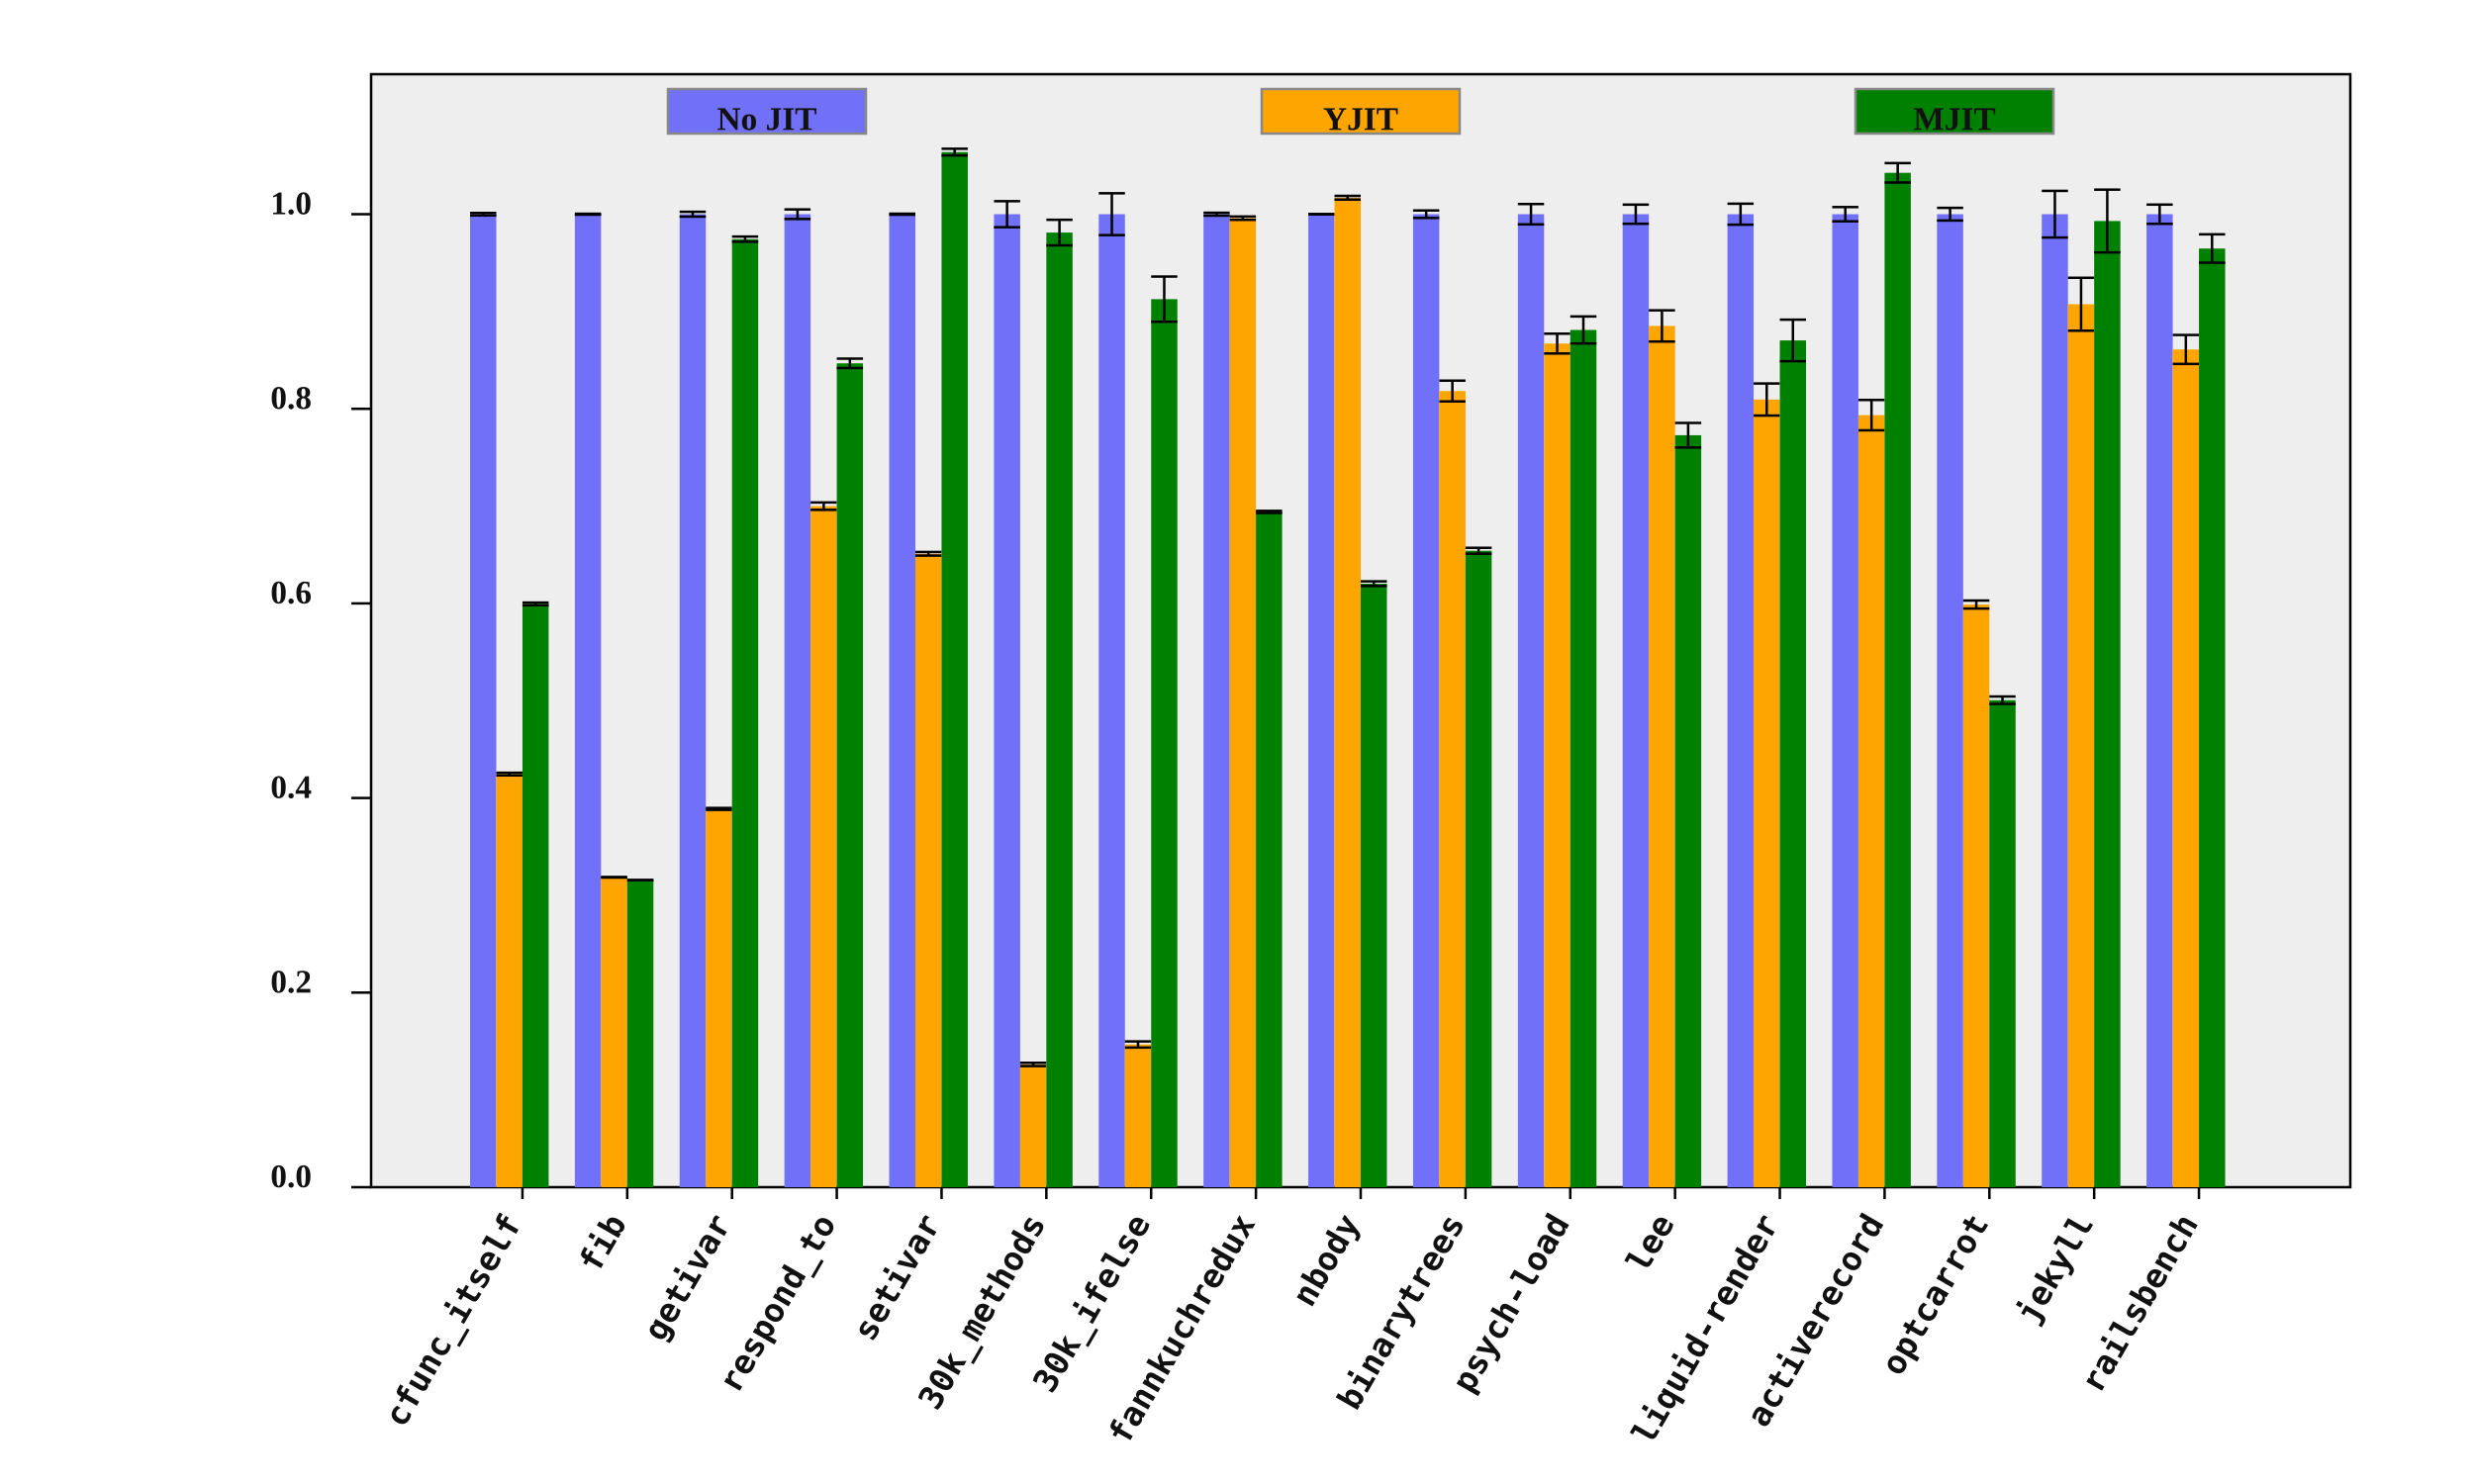
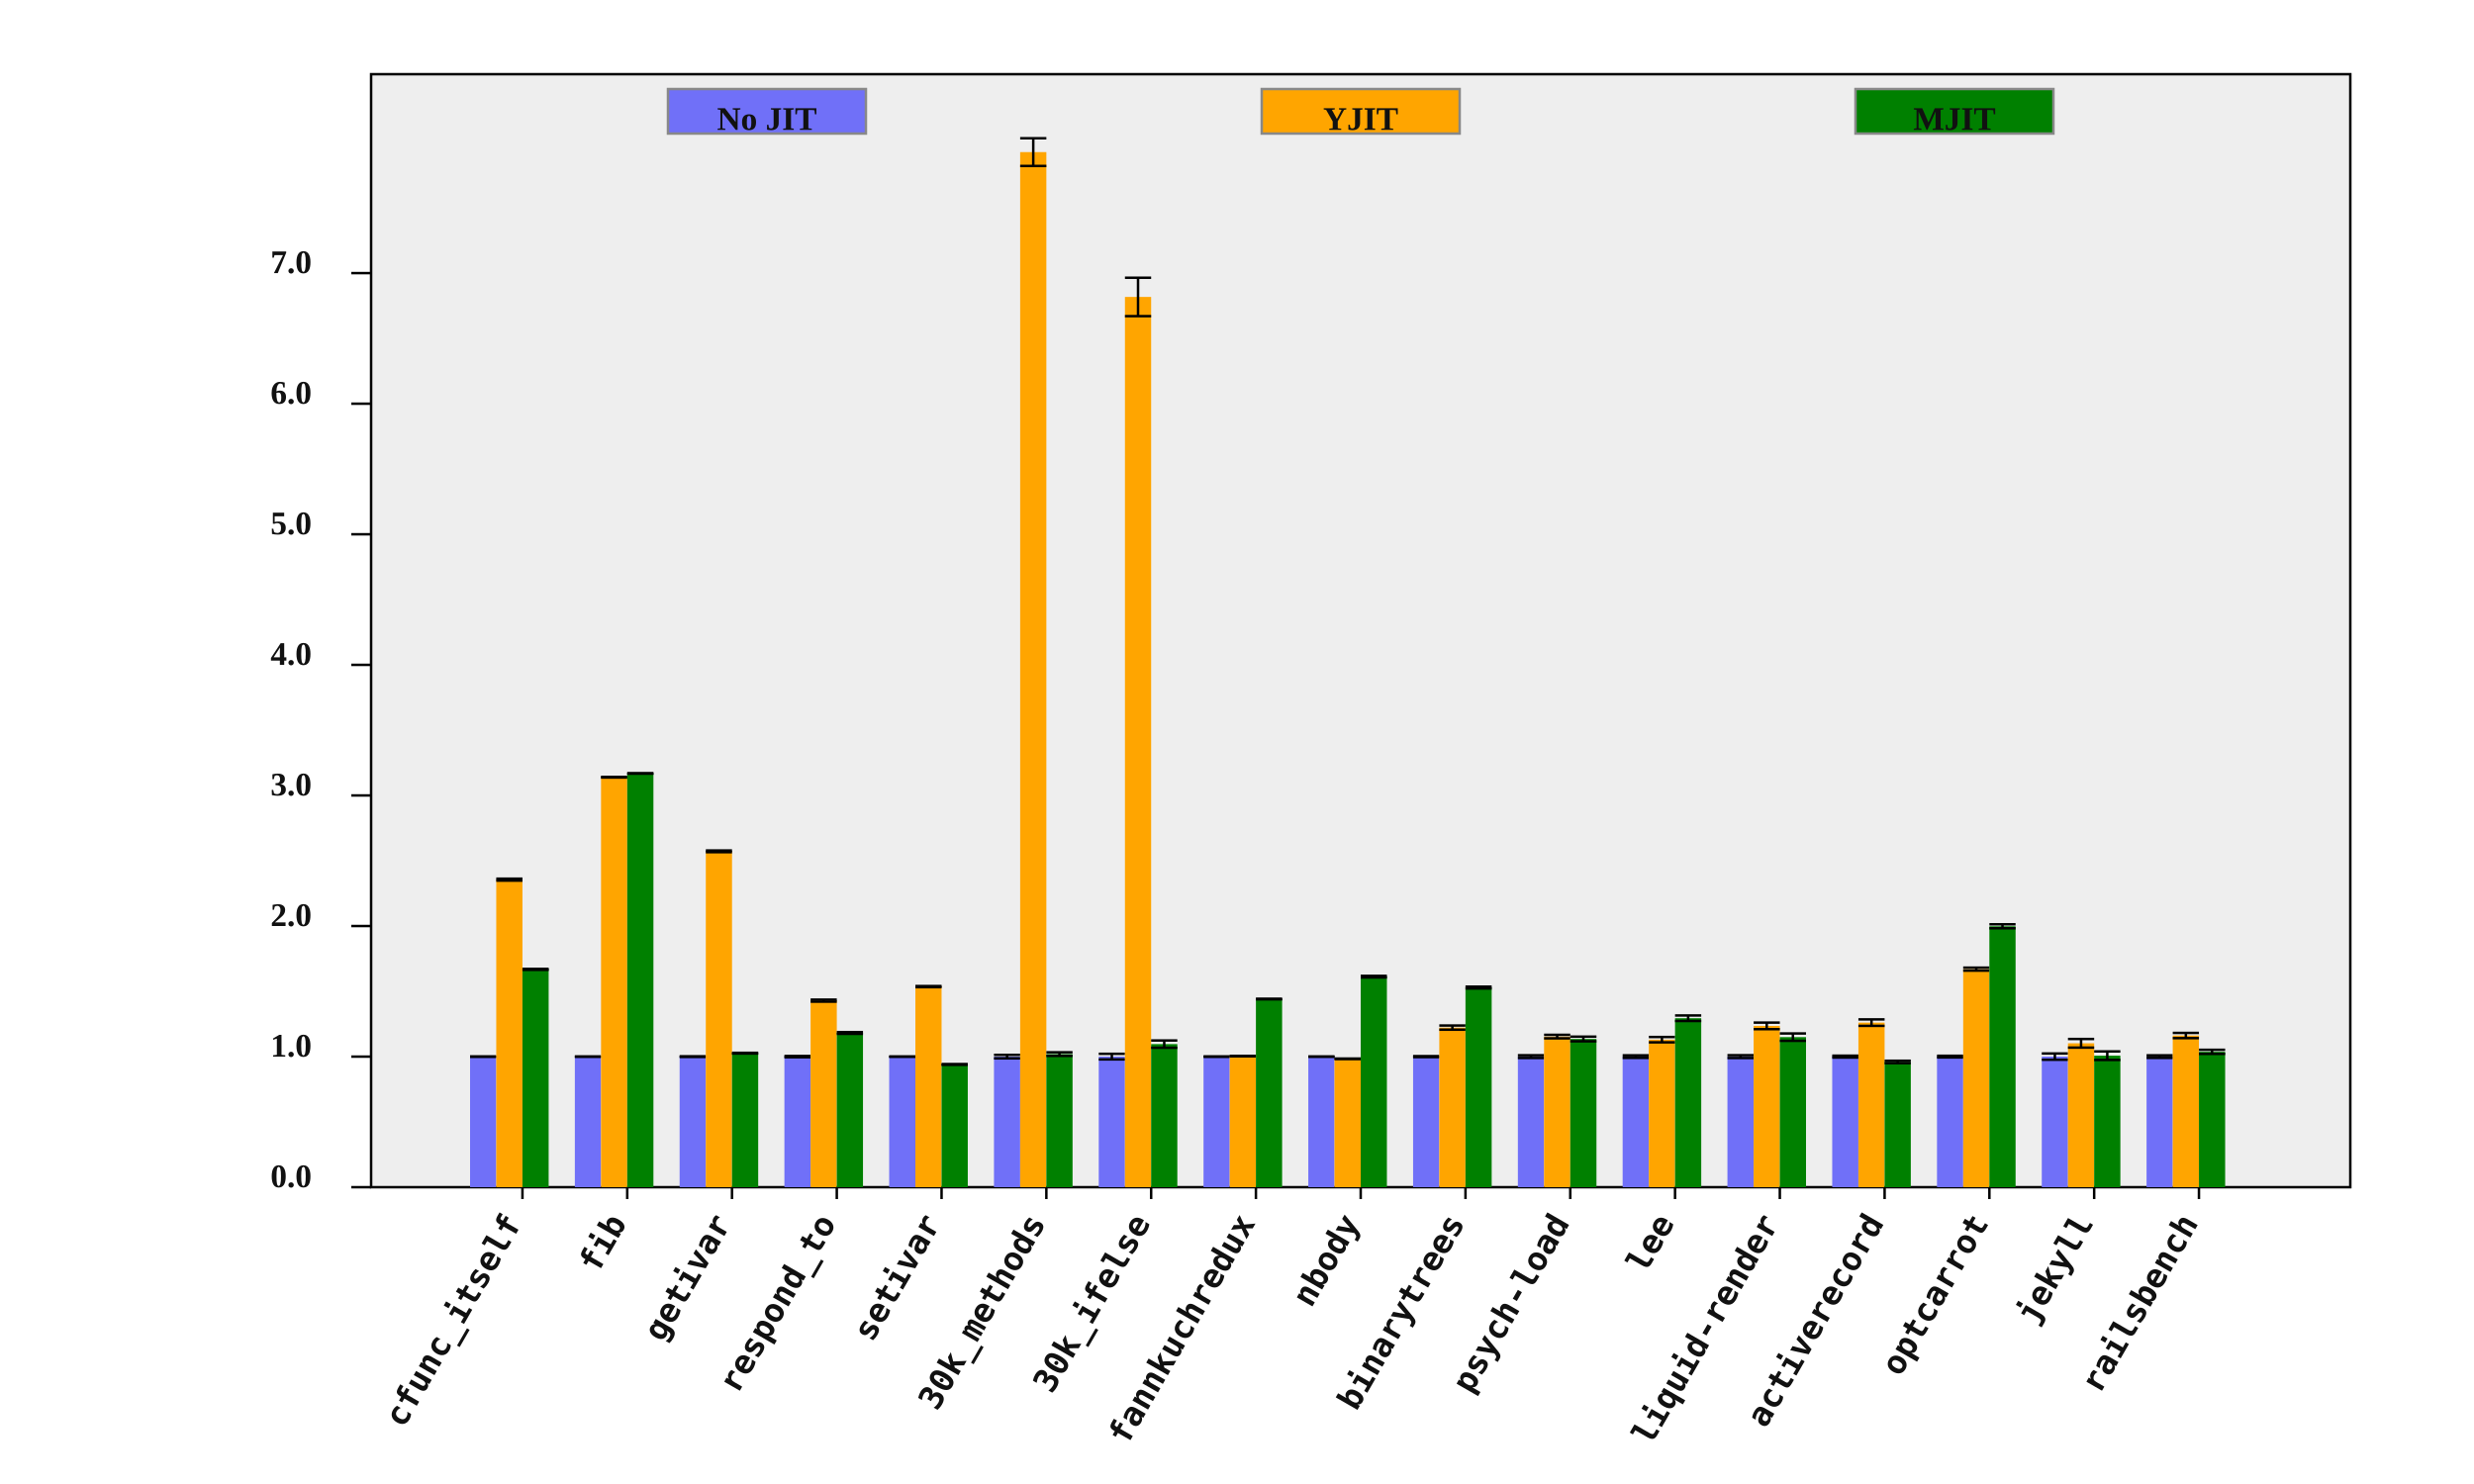
<svg xmlns="http://www.w3.org/2000/svg" viewBox="0 0 1000 600" width="100%" height="100%">
  <rect x="150.0" y="30.0" width="800" height="450.0" stroke="#000" fill="#EEE" />
  <line x1="142.0" y1="480.0" x2="150.0" y2="480.0" stroke="#000" />
  <text x="126.0" y="480.0" text-anchor="end" font-weight="bold" font-size="small" fill="#111">
0.0
</text>
-   <line x1="142.0" y1="401.321" x2="150.0" y2="401.321" stroke="#000" />
-   <text x="126.0" y="401.321" text-anchor="end" font-weight="bold" font-size="small" fill="#111">
- 0.2
- </text>
-   <line x1="142.0" y1="322.642" x2="150.0" y2="322.642" stroke="#000" />
-   <text x="126.0" y="322.642" text-anchor="end" font-weight="bold" font-size="small" fill="#111">
- 0.4
- </text>
-   <line x1="142.0" y1="243.962" x2="150.0" y2="243.962" stroke="#000" />
-   <text x="126.0" y="243.962" text-anchor="end" font-weight="bold" font-size="small" fill="#111">
- 0.6
- </text>
-   <line x1="142.0" y1="165.283" x2="150.0" y2="165.283" stroke="#000" />
-   <text x="126.0" y="165.283" text-anchor="end" font-weight="bold" font-size="small" fill="#111">
- 0.8
- </text>
-   <line x1="142.0" y1="86.604" x2="150.0" y2="86.604" stroke="#000" />
-   <text x="126.0" y="86.604" text-anchor="end" font-weight="bold" font-size="small" fill="#111">
+   <line x1="142.0" y1="427.203" x2="150.0" y2="427.203" stroke="#000" />
+   <text x="126.0" y="427.203" text-anchor="end" font-weight="bold" font-size="small" fill="#111">
1.0
+ </text>
+   <line x1="142.0" y1="374.406" x2="150.0" y2="374.406" stroke="#000" />
+   <text x="126.0" y="374.406" text-anchor="end" font-weight="bold" font-size="small" fill="#111">
+ 2.0
+ </text>
+   <line x1="142.0" y1="321.609" x2="150.0" y2="321.609" stroke="#000" />
+   <text x="126.0" y="321.609" text-anchor="end" font-weight="bold" font-size="small" fill="#111">
+ 3.0
+ </text>
+   <line x1="142.0" y1="268.812" x2="150.0" y2="268.812" stroke="#000" />
+   <text x="126.0" y="268.812" text-anchor="end" font-weight="bold" font-size="small" fill="#111">
+ 4.0
+ </text>
+   <line x1="142.0" y1="216.016" x2="150.0" y2="216.016" stroke="#000" />
+   <text x="126.0" y="216.016" text-anchor="end" font-weight="bold" font-size="small" fill="#111">
+ 5.0
+ </text>
+   <line x1="142.0" y1="163.219" x2="150.0" y2="163.219" stroke="#000" />
+   <text x="126.0" y="163.219" text-anchor="end" font-weight="bold" font-size="small" fill="#111">
+ 6.0
+ </text>
+   <line x1="142.0" y1="110.422" x2="150.0" y2="110.422" stroke="#000" />
+   <text x="126.0" y="110.422" text-anchor="end" font-weight="bold" font-size="small" fill="#111">
+ 7.0
</text>
  <rect x="270.0" y="36" width="80.0" height="18.0" fill="#7070f8" stroke="#888" />
  <text x="310.0" y="52.5" font-size="small" text-anchor="middle" font-weight="bold" fill="#111">
No JIT
</text>
  <rect x="510.0" y="36" width="80.0" height="18.0" fill="orange" stroke="#888" />
  <text x="550.0" y="52.5" font-size="small" text-anchor="middle" font-weight="bold" fill="#111">
YJIT
</text>
  <rect x="750.0" y="36" width="80.0" height="18.0" fill="green" stroke="#888" />
  <text x="790.0" y="52.5" font-size="small" text-anchor="middle" font-weight="bold" fill="#111">
MJIT
</text>
-   <rect x="190.0" y="86.604" width="10.588" height="393.396" fill="#7070f8" />
-   <line x1="190.0" y1="86.103" x2="200.588" y2="86.103" stroke="#000" />
-   <line x1="190.0" y1="87.105" x2="200.588" y2="87.105" stroke="#000" />
-   <line x1="195.294" y1="86.103" x2="195.294" y2="87.105" stroke="#000" />
-   <rect x="200.588" y="312.971" width="10.588" height="167.029" fill="orange" />
-   <line x1="200.588" y1="312.435" x2="211.176" y2="312.435" stroke="#000" />
-   <line x1="200.588" y1="313.507" x2="211.176" y2="313.507" stroke="#000" />
-   <line x1="205.882" y1="312.435" x2="205.882" y2="313.507" stroke="#000" />
-   <rect x="211.176" y="244.175" width="10.588" height="235.825" fill="green" />
-   <line x1="211.176" y1="243.629" x2="221.765" y2="243.629" stroke="#000" />
-   <line x1="211.176" y1="244.72" x2="221.765" y2="244.72" stroke="#000" />
-   <line x1="216.471" y1="243.629" x2="216.471" y2="244.72" stroke="#000" />
+   <rect x="190.0" y="427.203" width="10.588" height="52.797" fill="#7070f8" />
+   <line x1="190.0" y1="427.136" x2="200.588" y2="427.136" stroke="#000" />
+   <line x1="190.0" y1="427.27" x2="200.588" y2="427.27" stroke="#000" />
+   <line x1="195.294" y1="427.136" x2="195.294" y2="427.27" stroke="#000" />
+   <rect x="200.588" y="355.65" width="10.588" height="124.35" fill="orange" />
+   <line x1="200.588" y1="355.251" x2="211.176" y2="355.251" stroke="#000" />
+   <line x1="200.588" y1="356.049" x2="211.176" y2="356.049" stroke="#000" />
+   <line x1="205.882" y1="355.251" x2="205.882" y2="356.049" stroke="#000" />
+   <rect x="211.176" y="391.926" width="10.588" height="88.074" fill="green" />
+   <line x1="211.176" y1="391.722" x2="221.765" y2="391.722" stroke="#000" />
+   <line x1="211.176" y1="392.13" x2="221.765" y2="392.13" stroke="#000" />
+   <line x1="216.471" y1="391.722" x2="216.471" y2="392.13" stroke="#000" />
  <line x1="211.176" y1="480.0" x2="211.176" y2="484.8" stroke="#000" />
  <text x="211.176" y="494.4" fill="#111" font-size="small" font-family="monospace" font-weight="bold" text-anchor="end" transform="rotate(-60, 211.1765, 494.4)">
cfunc_itself
</text>
-   <rect x="232.353" y="86.604" width="10.588" height="393.396" fill="#7070f8" />
-   <line x1="232.353" y1="86.415" x2="242.941" y2="86.415" stroke="#000" />
-   <line x1="232.353" y1="86.792" x2="242.941" y2="86.792" stroke="#000" />
-   <line x1="237.647" y1="86.415" x2="237.647" y2="86.792" stroke="#000" />
-   <rect x="242.941" y="354.698" width="10.588" height="125.302" fill="orange" />
-   <line x1="242.941" y1="354.597" x2="253.529" y2="354.597" stroke="#000" />
-   <line x1="242.941" y1="354.799" x2="253.529" y2="354.799" stroke="#000" />
-   <line x1="248.235" y1="354.597" x2="248.235" y2="354.799" stroke="#000" />
-   <rect x="253.529" y="355.846" width="10.588" height="124.154" fill="green" />
-   <line x1="253.529" y1="355.776" x2="264.118" y2="355.776" stroke="#000" />
-   <line x1="253.529" y1="355.916" x2="264.118" y2="355.916" stroke="#000" />
-   <line x1="258.824" y1="355.776" x2="258.824" y2="355.916" stroke="#000" />
+   <rect x="232.353" y="427.203" width="10.588" height="52.797" fill="#7070f8" />
+   <line x1="232.353" y1="427.178" x2="242.941" y2="427.178" stroke="#000" />
+   <line x1="232.353" y1="427.228" x2="242.941" y2="427.228" stroke="#000" />
+   <line x1="237.647" y1="427.178" x2="237.647" y2="427.228" stroke="#000" />
+   <rect x="242.941" y="314.239" width="10.588" height="165.761" fill="orange" />
+   <line x1="242.941" y1="314.106" x2="253.529" y2="314.106" stroke="#000" />
+   <line x1="242.941" y1="314.373" x2="253.529" y2="314.373" stroke="#000" />
+   <line x1="248.235" y1="314.106" x2="248.235" y2="314.373" stroke="#000" />
+   <rect x="253.529" y="312.707" width="10.588" height="167.293" fill="green" />
+   <line x1="253.529" y1="312.613" x2="264.118" y2="312.613" stroke="#000" />
+   <line x1="253.529" y1="312.801" x2="264.118" y2="312.801" stroke="#000" />
+   <line x1="258.824" y1="312.613" x2="258.824" y2="312.801" stroke="#000" />
  <line x1="253.529" y1="480.0" x2="253.529" y2="484.8" stroke="#000" />
  <text x="253.529" y="494.4" fill="#111" font-size="small" font-family="monospace" font-weight="bold" text-anchor="end" transform="rotate(-60, 253.5294, 494.4)">
fib
</text>
-   <rect x="274.706" y="86.604" width="10.588" height="393.396" fill="#7070f8" />
-   <line x1="274.706" y1="85.626" x2="285.294" y2="85.626" stroke="#000" />
-   <line x1="274.706" y1="87.581" x2="285.294" y2="87.581" stroke="#000" />
-   <line x1="280.0" y1="85.626" x2="280.0" y2="87.581" stroke="#000" />
-   <rect x="285.294" y="327.051" width="10.588" height="152.949" fill="orange" />
-   <line x1="285.294" y1="326.666" x2="295.882" y2="326.666" stroke="#000" />
-   <line x1="285.294" y1="327.437" x2="295.882" y2="327.437" stroke="#000" />
-   <line x1="290.588" y1="326.666" x2="290.588" y2="327.437" stroke="#000" />
-   <rect x="295.882" y="96.696" width="10.588" height="383.304" fill="green" />
-   <line x1="295.882" y1="95.648" x2="306.471" y2="95.648" stroke="#000" />
-   <line x1="295.882" y1="97.745" x2="306.471" y2="97.745" stroke="#000" />
-   <line x1="301.176" y1="95.648" x2="301.176" y2="97.745" stroke="#000" />
+   <rect x="274.706" y="427.203" width="10.588" height="52.797" fill="#7070f8" />
+   <line x1="274.706" y1="427.072" x2="285.294" y2="427.072" stroke="#000" />
+   <line x1="274.706" y1="427.334" x2="285.294" y2="427.334" stroke="#000" />
+   <line x1="280.0" y1="427.072" x2="280.0" y2="427.334" stroke="#000" />
+   <rect x="285.294" y="344.202" width="10.588" height="135.798" fill="orange" />
+   <line x1="285.294" y1="343.86" x2="295.882" y2="343.86" stroke="#000" />
+   <line x1="285.294" y1="344.545" x2="295.882" y2="344.545" stroke="#000" />
+   <line x1="290.588" y1="343.86" x2="290.588" y2="344.545" stroke="#000" />
+   <rect x="295.882" y="425.813" width="10.588" height="54.187" fill="green" />
+   <line x1="295.882" y1="425.665" x2="306.471" y2="425.665" stroke="#000" />
+   <line x1="295.882" y1="425.961" x2="306.471" y2="425.961" stroke="#000" />
+   <line x1="301.176" y1="425.665" x2="301.176" y2="425.961" stroke="#000" />
  <line x1="295.882" y1="480.0" x2="295.882" y2="484.8" stroke="#000" />
  <text x="295.882" y="494.4" fill="#111" font-size="small" font-family="monospace" font-weight="bold" text-anchor="end" transform="rotate(-60, 295.8824, 494.4)">
getivar
</text>
-   <rect x="317.059" y="86.604" width="10.588" height="393.396" fill="#7070f8" />
-   <line x1="317.059" y1="84.668" x2="327.647" y2="84.668" stroke="#000" />
-   <line x1="317.059" y1="88.54" x2="327.647" y2="88.54" stroke="#000" />
-   <line x1="322.353" y1="84.668" x2="322.353" y2="88.54" stroke="#000" />
-   <rect x="327.647" y="204.644" width="10.588" height="275.356" fill="orange" />
-   <line x1="327.647" y1="203.151" x2="338.235" y2="203.151" stroke="#000" />
-   <line x1="327.647" y1="206.136" x2="338.235" y2="206.136" stroke="#000" />
-   <line x1="332.941" y1="203.151" x2="332.941" y2="206.136" stroke="#000" />
-   <rect x="338.235" y="146.901" width="10.588" height="333.099" fill="green" />
-   <line x1="338.235" y1="145.001" x2="348.824" y2="145.001" stroke="#000" />
-   <line x1="338.235" y1="148.8" x2="348.824" y2="148.8" stroke="#000" />
-   <line x1="343.529" y1="145.001" x2="343.529" y2="148.8" stroke="#000" />
+   <rect x="317.059" y="427.203" width="10.588" height="52.797" fill="#7070f8" />
+   <line x1="317.059" y1="426.943" x2="327.647" y2="426.943" stroke="#000" />
+   <line x1="317.059" y1="427.463" x2="327.647" y2="427.463" stroke="#000" />
+   <line x1="322.353" y1="426.943" x2="322.353" y2="427.463" stroke="#000" />
+   <rect x="327.647" y="404.57" width="10.588" height="75.43" fill="orange" />
+   <line x1="327.647" y1="404.161" x2="338.235" y2="404.161" stroke="#000" />
+   <line x1="327.647" y1="404.979" x2="338.235" y2="404.979" stroke="#000" />
+   <line x1="332.941" y1="404.161" x2="332.941" y2="404.979" stroke="#000" />
+   <rect x="338.235" y="417.646" width="10.588" height="62.354" fill="green" />
+   <line x1="338.235" y1="417.29" x2="348.824" y2="417.29" stroke="#000" />
+   <line x1="338.235" y1="418.002" x2="348.824" y2="418.002" stroke="#000" />
+   <line x1="343.529" y1="417.29" x2="343.529" y2="418.002" stroke="#000" />
  <line x1="338.235" y1="480.0" x2="338.235" y2="484.8" stroke="#000" />
  <text x="338.235" y="494.4" fill="#111" font-size="small" font-family="monospace" font-weight="bold" text-anchor="end" transform="rotate(-60, 338.2353, 494.4)">
respond_to
</text>
-   <rect x="359.412" y="86.604" width="10.588" height="393.396" fill="#7070f8" />
-   <line x1="359.412" y1="86.394" x2="370" y2="86.394" stroke="#000" />
-   <line x1="359.412" y1="86.814" x2="370" y2="86.814" stroke="#000" />
-   <line x1="364.706" y1="86.394" x2="364.706" y2="86.814" stroke="#000" />
-   <rect x="370" y="223.903" width="10.588" height="256.097" fill="orange" />
-   <line x1="370" y1="223.177" x2="380.588" y2="223.177" stroke="#000" />
-   <line x1="370" y1="224.63" x2="380.588" y2="224.63" stroke="#000" />
-   <line x1="375.294" y1="223.177" x2="375.294" y2="224.63" stroke="#000" />
-   <rect x="380.588" y="61.5" width="10.588" height="418.5" fill="green" />
-   <line x1="380.588" y1="60.14" x2="391.176" y2="60.14" stroke="#000" />
-   <line x1="380.588" y1="62.86" x2="391.176" y2="62.86" stroke="#000" />
-   <line x1="385.882" y1="60.14" x2="385.882" y2="62.86" stroke="#000" />
+   <rect x="359.412" y="427.203" width="10.588" height="52.797" fill="#7070f8" />
+   <line x1="359.412" y1="427.175" x2="370" y2="427.175" stroke="#000" />
+   <line x1="359.412" y1="427.231" x2="370" y2="427.231" stroke="#000" />
+   <line x1="364.706" y1="427.175" x2="364.706" y2="427.231" stroke="#000" />
+   <rect x="370" y="398.897" width="10.588" height="81.103" fill="orange" />
+   <line x1="370" y1="398.667" x2="380.588" y2="398.667" stroke="#000" />
+   <line x1="370" y1="399.128" x2="380.588" y2="399.128" stroke="#000" />
+   <line x1="375.294" y1="398.667" x2="375.294" y2="399.128" stroke="#000" />
+   <rect x="380.588" y="430.37" width="10.588" height="49.63" fill="green" />
+   <line x1="380.588" y1="430.209" x2="391.176" y2="430.209" stroke="#000" />
+   <line x1="380.588" y1="430.531" x2="391.176" y2="430.531" stroke="#000" />
+   <line x1="385.882" y1="430.209" x2="385.882" y2="430.531" stroke="#000" />
  <line x1="380.588" y1="480.0" x2="380.588" y2="484.8" stroke="#000" />
  <text x="380.588" y="494.4" fill="#111" font-size="small" font-family="monospace" font-weight="bold" text-anchor="end" transform="rotate(-60, 380.5882, 494.4)">
setivar
</text>
-   <rect x="401.765" y="86.604" width="10.588" height="393.396" fill="#7070f8" />
-   <line x1="401.765" y1="81.341" x2="412.353" y2="81.341" stroke="#000" />
-   <line x1="401.765" y1="91.867" x2="412.353" y2="91.867" stroke="#000" />
-   <line x1="407.059" y1="81.341" x2="407.059" y2="91.867" stroke="#000" />
-   <rect x="412.353" y="430.37" width="10.588" height="49.63" fill="orange" />
-   <line x1="412.353" y1="429.706" x2="422.941" y2="429.706" stroke="#000" />
-   <line x1="412.353" y1="431.034" x2="422.941" y2="431.034" stroke="#000" />
-   <line x1="417.647" y1="429.706" x2="417.647" y2="431.034" stroke="#000" />
-   <rect x="422.941" y="94.039" width="10.588" height="385.961" fill="green" />
-   <line x1="422.941" y1="88.861" x2="433.529" y2="88.861" stroke="#000" />
-   <line x1="422.941" y1="99.216" x2="433.529" y2="99.216" stroke="#000" />
-   <line x1="428.235" y1="88.861" x2="428.235" y2="99.216" stroke="#000" />
+   <rect x="401.765" y="427.203" width="10.588" height="52.797" fill="#7070f8" />
+   <line x1="401.765" y1="426.497" x2="412.353" y2="426.497" stroke="#000" />
+   <line x1="401.765" y1="427.909" x2="412.353" y2="427.909" stroke="#000" />
+   <line x1="407.059" y1="426.497" x2="407.059" y2="427.909" stroke="#000" />
+   <rect x="412.353" y="61.5" width="10.588" height="418.5" fill="orange" />
+   <line x1="412.353" y1="55.899" x2="422.941" y2="55.899" stroke="#000" />
+   <line x1="412.353" y1="67.101" x2="422.941" y2="67.101" stroke="#000" />
+   <line x1="417.647" y1="55.899" x2="417.647" y2="67.101" stroke="#000" />
+   <rect x="422.941" y="426.186" width="10.588" height="53.814" fill="green" />
+   <line x1="422.941" y1="425.464" x2="433.529" y2="425.464" stroke="#000" />
+   <line x1="422.941" y1="426.908" x2="433.529" y2="426.908" stroke="#000" />
+   <line x1="428.235" y1="425.464" x2="428.235" y2="426.908" stroke="#000" />
  <line x1="422.941" y1="480.0" x2="422.941" y2="484.8" stroke="#000" />
  <text x="422.941" y="494.4" fill="#111" font-size="small" font-family="monospace" font-weight="bold" text-anchor="end" transform="rotate(-60, 422.9412, 494.4)">
30k_methods
</text>
-   <rect x="444.118" y="86.604" width="10.588" height="393.396" fill="#7070f8" />
-   <line x1="444.118" y1="78.141" x2="454.706" y2="78.141" stroke="#000" />
-   <line x1="444.118" y1="95.067" x2="454.706" y2="95.067" stroke="#000" />
-   <line x1="449.412" y1="78.141" x2="449.412" y2="95.067" stroke="#000" />
-   <rect x="454.706" y="422.296" width="10.588" height="57.704" fill="orange" />
-   <line x1="454.706" y1="421.051" x2="465.294" y2="421.051" stroke="#000" />
-   <line x1="454.706" y1="423.541" x2="465.294" y2="423.541" stroke="#000" />
-   <line x1="460" y1="421.051" x2="460" y2="423.541" stroke="#000" />
-   <rect x="465.294" y="120.952" width="10.588" height="359.048" fill="green" />
-   <line x1="465.294" y1="111.817" x2="475.882" y2="111.817" stroke="#000" />
-   <line x1="465.294" y1="130.087" x2="475.882" y2="130.087" stroke="#000" />
-   <line x1="470.588" y1="111.817" x2="470.588" y2="130.087" stroke="#000" />
+   <rect x="444.118" y="427.203" width="10.588" height="52.797" fill="#7070f8" />
+   <line x1="444.118" y1="426.067" x2="454.706" y2="426.067" stroke="#000" />
+   <line x1="444.118" y1="428.339" x2="454.706" y2="428.339" stroke="#000" />
+   <line x1="449.412" y1="426.067" x2="449.412" y2="428.339" stroke="#000" />
+   <rect x="454.706" y="120.057" width="10.588" height="359.943" fill="orange" />
+   <line x1="454.706" y1="112.292" x2="465.294" y2="112.292" stroke="#000" />
+   <line x1="454.706" y1="127.822" x2="465.294" y2="127.822" stroke="#000" />
+   <line x1="460" y1="112.292" x2="460" y2="127.822" stroke="#000" />
+   <rect x="465.294" y="422.152" width="10.588" height="57.848" fill="green" />
+   <line x1="465.294" y1="420.68" x2="475.882" y2="420.68" stroke="#000" />
+   <line x1="465.294" y1="423.624" x2="475.882" y2="423.624" stroke="#000" />
+   <line x1="470.588" y1="420.68" x2="470.588" y2="423.624" stroke="#000" />
  <line x1="465.294" y1="480.0" x2="465.294" y2="484.8" stroke="#000" />
  <text x="465.294" y="494.4" fill="#111" font-size="small" font-family="monospace" font-weight="bold" text-anchor="end" transform="rotate(-60, 465.2941, 494.4)">
30k_ifelse
</text>
-   <rect x="486.471" y="86.604" width="10.588" height="393.396" fill="#7070f8" />
-   <line x1="486.471" y1="86.018" x2="497.059" y2="86.018" stroke="#000" />
-   <line x1="486.471" y1="87.19" x2="497.059" y2="87.19" stroke="#000" />
-   <line x1="491.765" y1="86.018" x2="491.765" y2="87.19" stroke="#000" />
-   <rect x="497.059" y="88.206" width="10.588" height="391.794" fill="orange" />
-   <line x1="497.059" y1="87.533" x2="507.647" y2="87.533" stroke="#000" />
-   <line x1="497.059" y1="88.879" x2="507.647" y2="88.879" stroke="#000" />
-   <line x1="502.353" y1="87.533" x2="502.353" y2="88.879" stroke="#000" />
-   <rect x="507.647" y="206.974" width="10.588" height="273.026" fill="green" />
-   <line x1="507.647" y1="206.551" x2="518.235" y2="206.551" stroke="#000" />
-   <line x1="507.647" y1="207.397" x2="518.235" y2="207.397" stroke="#000" />
-   <line x1="512.941" y1="206.551" x2="512.941" y2="207.397" stroke="#000" />
+   <rect x="486.471" y="427.203" width="10.588" height="52.797" fill="#7070f8" />
+   <line x1="486.471" y1="427.124" x2="497.059" y2="427.124" stroke="#000" />
+   <line x1="486.471" y1="427.282" x2="497.059" y2="427.282" stroke="#000" />
+   <line x1="491.765" y1="427.124" x2="491.765" y2="427.282" stroke="#000" />
+   <rect x="497.059" y="426.987" width="10.588" height="53.013" fill="orange" />
+   <line x1="497.059" y1="426.896" x2="507.647" y2="426.896" stroke="#000" />
+   <line x1="497.059" y1="427.078" x2="507.647" y2="427.078" stroke="#000" />
+   <line x1="502.353" y1="426.896" x2="502.353" y2="427.078" stroke="#000" />
+   <rect x="507.647" y="403.926" width="10.588" height="76.074" fill="green" />
+   <line x1="507.647" y1="403.808" x2="518.235" y2="403.808" stroke="#000" />
+   <line x1="507.647" y1="404.044" x2="518.235" y2="404.044" stroke="#000" />
+   <line x1="512.941" y1="403.808" x2="512.941" y2="404.044" stroke="#000" />
  <line x1="507.647" y1="480.0" x2="507.647" y2="484.8" stroke="#000" />
  <text x="507.647" y="494.4" fill="#111" font-size="small" font-family="monospace" font-weight="bold" text-anchor="end" transform="rotate(-60, 507.6471, 494.4)">
fannkuchredux
</text>
-   <rect x="528.824" y="86.604" width="10.588" height="393.396" fill="#7070f8" />
-   <line x1="528.824" y1="86.529" x2="539.412" y2="86.529" stroke="#000" />
-   <line x1="528.824" y1="86.679" x2="539.412" y2="86.679" stroke="#000" />
-   <line x1="534.118" y1="86.529" x2="534.118" y2="86.679" stroke="#000" />
-   <rect x="539.412" y="79.952" width="10.588" height="400.048" fill="orange" />
-   <line x1="539.412" y1="79.197" x2="550.0" y2="79.197" stroke="#000" />
-   <line x1="539.412" y1="80.706" x2="550.0" y2="80.706" stroke="#000" />
-   <line x1="544.706" y1="79.197" x2="544.706" y2="80.706" stroke="#000" />
-   <rect x="550" y="235.993" width="10.588" height="244.007" fill="green" />
-   <line x1="550" y1="235.046" x2="560.588" y2="235.046" stroke="#000" />
-   <line x1="550" y1="236.94" x2="560.588" y2="236.94" stroke="#000" />
-   <line x1="555.294" y1="235.046" x2="555.294" y2="236.94" stroke="#000" />
+   <rect x="528.824" y="427.203" width="10.588" height="52.797" fill="#7070f8" />
+   <line x1="528.824" y1="427.193" x2="539.412" y2="427.193" stroke="#000" />
+   <line x1="528.824" y1="427.213" x2="539.412" y2="427.213" stroke="#000" />
+   <line x1="534.118" y1="427.193" x2="534.118" y2="427.213" stroke="#000" />
+   <rect x="539.412" y="428.081" width="10.588" height="51.919" fill="orange" />
+   <line x1="539.412" y1="427.983" x2="550.0" y2="427.983" stroke="#000" />
+   <line x1="539.412" y1="428.179" x2="550.0" y2="428.179" stroke="#000" />
+   <line x1="544.706" y1="427.983" x2="544.706" y2="428.179" stroke="#000" />
+   <rect x="550" y="394.879" width="10.588" height="85.121" fill="green" />
+   <line x1="550" y1="394.549" x2="560.588" y2="394.549" stroke="#000" />
+   <line x1="550" y1="395.21" x2="560.588" y2="395.21" stroke="#000" />
+   <line x1="555.294" y1="394.549" x2="555.294" y2="395.21" stroke="#000" />
  <line x1="550" y1="480.0" x2="550" y2="484.8" stroke="#000" />
  <text x="550" y="494.4" fill="#111" font-size="small" font-family="monospace" font-weight="bold" text-anchor="end" transform="rotate(-60, 550, 494.4)">
nbody
</text>
-   <rect x="571.176" y="86.604" width="10.588" height="393.396" fill="#7070f8" />
-   <line x1="571.176" y1="85.092" x2="581.765" y2="85.092" stroke="#000" />
-   <line x1="571.176" y1="88.115" x2="581.765" y2="88.115" stroke="#000" />
-   <line x1="576.471" y1="85.092" x2="576.471" y2="88.115" stroke="#000" />
-   <rect x="581.765" y="158.102" width="10.588" height="321.898" fill="orange" />
-   <line x1="581.765" y1="153.9" x2="592.353" y2="153.9" stroke="#000" />
-   <line x1="581.765" y1="162.305" x2="592.353" y2="162.305" stroke="#000" />
-   <line x1="587.059" y1="153.9" x2="587.059" y2="162.305" stroke="#000" />
-   <rect x="592.353" y="222.684" width="10.588" height="257.316" fill="green" />
-   <line x1="592.353" y1="221.491" x2="602.941" y2="221.491" stroke="#000" />
-   <line x1="592.353" y1="223.878" x2="602.941" y2="223.878" stroke="#000" />
-   <line x1="597.647" y1="221.491" x2="597.647" y2="223.878" stroke="#000" />
+   <rect x="571.176" y="427.203" width="10.588" height="52.797" fill="#7070f8" />
+   <line x1="571.176" y1="427" x2="581.765" y2="427" stroke="#000" />
+   <line x1="571.176" y1="427.406" x2="581.765" y2="427.406" stroke="#000" />
+   <line x1="576.471" y1="427" x2="576.471" y2="427.406" stroke="#000" />
+   <rect x="581.765" y="415.476" width="10.588" height="64.524" fill="orange" />
+   <line x1="581.765" y1="414.634" x2="592.353" y2="414.634" stroke="#000" />
+   <line x1="581.765" y1="416.318" x2="592.353" y2="416.318" stroke="#000" />
+   <line x1="587.059" y1="414.634" x2="587.059" y2="416.318" stroke="#000" />
+   <rect x="592.353" y="399.282" width="10.588" height="80.718" fill="green" />
+   <line x1="592.353" y1="398.907" x2="602.941" y2="398.907" stroke="#000" />
+   <line x1="592.353" y1="399.656" x2="602.941" y2="399.656" stroke="#000" />
+   <line x1="597.647" y1="398.907" x2="597.647" y2="399.656" stroke="#000" />
  <line x1="592.353" y1="480.0" x2="592.353" y2="484.8" stroke="#000" />
  <text x="592.353" y="494.4" fill="#111" font-size="small" font-family="monospace" font-weight="bold" text-anchor="end" transform="rotate(-60, 592.3529, 494.4)">
binarytrees
</text>
-   <rect x="613.529" y="86.604" width="10.588" height="393.396" fill="#7070f8" />
-   <line x1="613.529" y1="82.49" x2="624.118" y2="82.49" stroke="#000" />
-   <line x1="613.529" y1="90.718" x2="624.118" y2="90.718" stroke="#000" />
-   <line x1="618.824" y1="82.49" x2="618.824" y2="90.718" stroke="#000" />
-   <rect x="624.118" y="138.913" width="10.588" height="341.087" fill="orange" />
-   <line x1="624.118" y1="134.906" x2="634.706" y2="134.906" stroke="#000" />
-   <line x1="624.118" y1="142.92" x2="634.706" y2="142.92" stroke="#000" />
-   <line x1="629.412" y1="134.906" x2="629.412" y2="142.92" stroke="#000" />
-   <rect x="634.706" y="133.408" width="10.588" height="346.592" fill="green" />
-   <line x1="634.706" y1="127.948" x2="645.294" y2="127.948" stroke="#000" />
-   <line x1="634.706" y1="138.867" x2="645.294" y2="138.867" stroke="#000" />
-   <line x1="640" y1="127.948" x2="640" y2="138.867" stroke="#000" />
+   <rect x="613.529" y="427.203" width="10.588" height="52.797" fill="#7070f8" />
+   <line x1="613.529" y1="426.651" x2="624.118" y2="426.651" stroke="#000" />
+   <line x1="613.529" y1="427.755" x2="624.118" y2="427.755" stroke="#000" />
+   <line x1="618.824" y1="426.651" x2="618.824" y2="427.755" stroke="#000" />
+   <rect x="624.118" y="419.106" width="10.588" height="60.894" fill="orange" />
+   <line x1="624.118" y1="418.391" x2="634.706" y2="418.391" stroke="#000" />
+   <line x1="624.118" y1="419.821" x2="634.706" y2="419.821" stroke="#000" />
+   <line x1="629.412" y1="418.391" x2="629.412" y2="419.821" stroke="#000" />
+   <rect x="634.706" y="420.073" width="10.588" height="59.927" fill="green" />
+   <line x1="634.706" y1="419.13" x2="645.294" y2="419.13" stroke="#000" />
+   <line x1="634.706" y1="421.017" x2="645.294" y2="421.017" stroke="#000" />
+   <line x1="640" y1="419.13" x2="640" y2="421.017" stroke="#000" />
  <line x1="634.706" y1="480.0" x2="634.706" y2="484.8" stroke="#000" />
  <text x="634.706" y="494.4" fill="#111" font-size="small" font-family="monospace" font-weight="bold" text-anchor="end" transform="rotate(-60, 634.7059, 494.4)">
psych-load
</text>
-   <rect x="655.882" y="86.604" width="10.588" height="393.396" fill="#7070f8" />
-   <line x1="655.882" y1="82.736" x2="666.471" y2="82.736" stroke="#000" />
-   <line x1="655.882" y1="90.471" x2="666.471" y2="90.471" stroke="#000" />
-   <line x1="661.176" y1="82.736" x2="661.176" y2="90.471" stroke="#000" />
-   <rect x="666.471" y="131.783" width="10.588" height="348.217" fill="orange" />
-   <line x1="666.471" y1="125.472" x2="677.059" y2="125.472" stroke="#000" />
-   <line x1="666.471" y1="138.093" x2="677.059" y2="138.093" stroke="#000" />
-   <line x1="671.765" y1="125.472" x2="671.765" y2="138.093" stroke="#000" />
-   <rect x="677.059" y="175.969" width="10.588" height="304.031" fill="green" />
-   <line x1="677.059" y1="170.998" x2="687.647" y2="170.998" stroke="#000" />
-   <line x1="677.059" y1="180.94" x2="687.647" y2="180.94" stroke="#000" />
-   <line x1="682.353" y1="170.998" x2="682.353" y2="180.94" stroke="#000" />
+   <rect x="655.882" y="427.203" width="10.588" height="52.797" fill="#7070f8" />
+   <line x1="655.882" y1="426.684" x2="666.471" y2="426.684" stroke="#000" />
+   <line x1="655.882" y1="427.722" x2="666.471" y2="427.722" stroke="#000" />
+   <line x1="661.176" y1="426.684" x2="661.176" y2="427.722" stroke="#000" />
+   <rect x="666.471" y="420.353" width="10.588" height="59.647" fill="orange" />
+   <line x1="666.471" y1="419.272" x2="677.059" y2="419.272" stroke="#000" />
+   <line x1="666.471" y1="421.434" x2="677.059" y2="421.434" stroke="#000" />
+   <line x1="671.765" y1="419.272" x2="671.765" y2="421.434" stroke="#000" />
+   <rect x="677.059" y="411.684" width="10.588" height="68.316" fill="green" />
+   <line x1="677.059" y1="410.567" x2="687.647" y2="410.567" stroke="#000" />
+   <line x1="677.059" y1="412.801" x2="687.647" y2="412.801" stroke="#000" />
+   <line x1="682.353" y1="410.567" x2="682.353" y2="412.801" stroke="#000" />
  <line x1="677.059" y1="480.0" x2="677.059" y2="484.8" stroke="#000" />
  <text x="677.059" y="494.4" fill="#111" font-size="small" font-family="monospace" font-weight="bold" text-anchor="end" transform="rotate(-60, 677.0588, 494.4)">
lee
</text>
-   <rect x="698.235" y="86.604" width="10.588" height="393.396" fill="#7070f8" />
-   <line x1="698.235" y1="82.354" x2="708.824" y2="82.354" stroke="#000" />
-   <line x1="698.235" y1="90.853" x2="708.824" y2="90.853" stroke="#000" />
-   <line x1="703.529" y1="82.354" x2="703.529" y2="90.853" stroke="#000" />
-   <rect x="708.824" y="161.534" width="10.588" height="318.466" fill="orange" />
-   <line x1="708.824" y1="155.047" x2="719.412" y2="155.047" stroke="#000" />
-   <line x1="708.824" y1="168.021" x2="719.412" y2="168.021" stroke="#000" />
-   <line x1="714.118" y1="155.047" x2="714.118" y2="168.021" stroke="#000" />
-   <rect x="719.412" y="137.644" width="10.588" height="342.356" fill="green" />
-   <line x1="719.412" y1="129.239" x2="730.0" y2="129.239" stroke="#000" />
-   <line x1="719.412" y1="146.05" x2="730.0" y2="146.05" stroke="#000" />
-   <line x1="724.706" y1="129.239" x2="724.706" y2="146.05" stroke="#000" />
+   <rect x="698.235" y="427.203" width="10.588" height="52.797" fill="#7070f8" />
+   <line x1="698.235" y1="426.633" x2="708.824" y2="426.633" stroke="#000" />
+   <line x1="698.235" y1="427.773" x2="708.824" y2="427.773" stroke="#000" />
+   <line x1="703.529" y1="426.633" x2="703.529" y2="427.773" stroke="#000" />
+   <rect x="708.824" y="414.781" width="10.588" height="65.219" fill="orange" />
+   <line x1="708.824" y1="413.452" x2="719.412" y2="413.452" stroke="#000" />
+   <line x1="708.824" y1="416.109" x2="719.412" y2="416.109" stroke="#000" />
+   <line x1="714.118" y1="413.452" x2="714.118" y2="416.109" stroke="#000" />
+   <rect x="719.412" y="419.332" width="10.588" height="60.668" fill="green" />
+   <line x1="719.412" y1="417.842" x2="730.0" y2="417.842" stroke="#000" />
+   <line x1="719.412" y1="420.821" x2="730.0" y2="420.821" stroke="#000" />
+   <line x1="724.706" y1="417.842" x2="724.706" y2="420.821" stroke="#000" />
  <line x1="719.412" y1="480.0" x2="719.412" y2="484.8" stroke="#000" />
  <text x="719.412" y="494.4" fill="#111" font-size="small" font-family="monospace" font-weight="bold" text-anchor="end" transform="rotate(-60, 719.4118, 494.4)">
liquid-render
</text>
-   <rect x="740.588" y="86.604" width="10.588" height="393.396" fill="#7070f8" />
-   <line x1="740.588" y1="83.723" x2="751.176" y2="83.723" stroke="#000" />
-   <line x1="740.588" y1="89.485" x2="751.176" y2="89.485" stroke="#000" />
-   <line x1="745.882" y1="83.723" x2="745.882" y2="89.485" stroke="#000" />
-   <rect x="751.176" y="167.848" width="10.588" height="312.152" fill="orange" />
-   <line x1="751.176" y1="161.715" x2="761.765" y2="161.715" stroke="#000" />
-   <line x1="751.176" y1="173.982" x2="761.765" y2="173.982" stroke="#000" />
-   <line x1="756.471" y1="161.715" x2="756.471" y2="173.982" stroke="#000" />
-   <rect x="761.765" y="69.874" width="10.588" height="410.126" fill="green" />
-   <line x1="761.765" y1="65.947" x2="772.353" y2="65.947" stroke="#000" />
-   <line x1="761.765" y1="73.8" x2="772.353" y2="73.8" stroke="#000" />
-   <line x1="767.059" y1="65.947" x2="767.059" y2="73.8" stroke="#000" />
+   <rect x="740.588" y="427.203" width="10.588" height="52.797" fill="#7070f8" />
+   <line x1="740.588" y1="426.816" x2="751.176" y2="426.816" stroke="#000" />
+   <line x1="740.588" y1="427.59" x2="751.176" y2="427.59" stroke="#000" />
+   <line x1="745.882" y1="426.816" x2="745.882" y2="427.59" stroke="#000" />
+   <rect x="751.176" y="413.462" width="10.588" height="66.538" fill="orange" />
+   <line x1="751.176" y1="412.154" x2="761.765" y2="412.154" stroke="#000" />
+   <line x1="751.176" y1="414.769" x2="761.765" y2="414.769" stroke="#000" />
+   <line x1="756.471" y1="412.154" x2="756.471" y2="414.769" stroke="#000" />
+   <rect x="761.765" y="429.357" width="10.588" height="50.643" fill="green" />
+   <line x1="761.765" y1="428.872" x2="772.353" y2="428.872" stroke="#000" />
+   <line x1="761.765" y1="429.842" x2="772.353" y2="429.842" stroke="#000" />
+   <line x1="767.059" y1="428.872" x2="767.059" y2="429.842" stroke="#000" />
  <line x1="761.765" y1="480.0" x2="761.765" y2="484.8" stroke="#000" />
  <text x="761.765" y="494.4" fill="#111" font-size="small" font-family="monospace" font-weight="bold" text-anchor="end" transform="rotate(-60, 761.7647, 494.4)">
activerecord
</text>
-   <rect x="782.941" y="86.604" width="10.588" height="393.396" fill="#7070f8" />
-   <line x1="782.941" y1="84.039" x2="793.529" y2="84.039" stroke="#000" />
-   <line x1="782.941" y1="89.169" x2="793.529" y2="89.169" stroke="#000" />
-   <line x1="788.235" y1="84.039" x2="788.235" y2="89.169" stroke="#000" />
-   <rect x="793.529" y="244.425" width="10.588" height="235.575" fill="orange" />
-   <line x1="793.529" y1="242.808" x2="804.118" y2="242.808" stroke="#000" />
-   <line x1="793.529" y1="246.042" x2="804.118" y2="246.042" stroke="#000" />
-   <line x1="798.824" y1="242.808" x2="798.824" y2="246.042" stroke="#000" />
-   <rect x="804.118" y="283.107" width="10.588" height="196.893" fill="green" />
-   <line x1="804.118" y1="281.603" x2="814.706" y2="281.603" stroke="#000" />
-   <line x1="804.118" y1="284.61" x2="814.706" y2="284.61" stroke="#000" />
-   <line x1="809.412" y1="281.603" x2="809.412" y2="284.61" stroke="#000" />
+   <rect x="782.941" y="427.203" width="10.588" height="52.797" fill="#7070f8" />
+   <line x1="782.941" y1="426.859" x2="793.529" y2="426.859" stroke="#000" />
+   <line x1="782.941" y1="427.547" x2="793.529" y2="427.547" stroke="#000" />
+   <line x1="788.235" y1="426.859" x2="788.235" y2="427.547" stroke="#000" />
+   <rect x="793.529" y="391.832" width="10.588" height="88.168" fill="orange" />
+   <line x1="793.529" y1="391.227" x2="804.118" y2="391.227" stroke="#000" />
+   <line x1="793.529" y1="392.438" x2="804.118" y2="392.438" stroke="#000" />
+   <line x1="798.824" y1="391.227" x2="798.824" y2="392.438" stroke="#000" />
+   <rect x="804.118" y="374.511" width="10.588" height="105.489" fill="green" />
+   <line x1="804.118" y1="373.705" x2="814.706" y2="373.705" stroke="#000" />
+   <line x1="804.118" y1="375.316" x2="814.706" y2="375.316" stroke="#000" />
+   <line x1="809.412" y1="373.705" x2="809.412" y2="375.316" stroke="#000" />
  <line x1="804.118" y1="480.0" x2="804.118" y2="484.8" stroke="#000" />
  <text x="804.118" y="494.4" fill="#111" font-size="small" font-family="monospace" font-weight="bold" text-anchor="end" transform="rotate(-60, 804.1176, 494.4)">
optcarrot
</text>
-   <rect x="825.294" y="86.604" width="10.588" height="393.396" fill="#7070f8" />
-   <line x1="825.294" y1="77.173" x2="835.882" y2="77.173" stroke="#000" />
-   <line x1="825.294" y1="96.035" x2="835.882" y2="96.035" stroke="#000" />
-   <line x1="830.588" y1="77.173" x2="830.588" y2="96.035" stroke="#000" />
-   <rect x="835.882" y="123.01" width="10.588" height="356.99" fill="orange" />
-   <line x1="835.882" y1="112.31" x2="846.471" y2="112.31" stroke="#000" />
-   <line x1="835.882" y1="133.711" x2="846.471" y2="133.711" stroke="#000" />
-   <line x1="841.176" y1="112.31" x2="841.176" y2="133.711" stroke="#000" />
-   <rect x="846.471" y="89.37" width="10.588" height="390.63" fill="green" />
-   <line x1="846.471" y1="76.674" x2="857.059" y2="76.674" stroke="#000" />
-   <line x1="846.471" y1="102.065" x2="857.059" y2="102.065" stroke="#000" />
-   <line x1="851.765" y1="76.674" x2="851.765" y2="102.065" stroke="#000" />
+   <rect x="825.294" y="427.203" width="10.588" height="52.797" fill="#7070f8" />
+   <line x1="825.294" y1="425.937" x2="835.882" y2="425.937" stroke="#000" />
+   <line x1="825.294" y1="428.469" x2="835.882" y2="428.469" stroke="#000" />
+   <line x1="830.588" y1="425.937" x2="830.588" y2="428.469" stroke="#000" />
+   <rect x="835.882" y="421.819" width="10.588" height="58.181" fill="orange" />
+   <line x1="835.882" y1="420.075" x2="846.471" y2="420.075" stroke="#000" />
+   <line x1="835.882" y1="423.563" x2="846.471" y2="423.563" stroke="#000" />
+   <line x1="841.176" y1="420.075" x2="841.176" y2="423.563" stroke="#000" />
+   <rect x="846.471" y="426.829" width="10.588" height="53.171" fill="green" />
+   <line x1="846.471" y1="425.101" x2="857.059" y2="425.101" stroke="#000" />
+   <line x1="846.471" y1="428.557" x2="857.059" y2="428.557" stroke="#000" />
+   <line x1="851.765" y1="425.101" x2="851.765" y2="428.557" stroke="#000" />
  <line x1="846.471" y1="480.0" x2="846.471" y2="484.8" stroke="#000" />
  <text x="846.471" y="494.4" fill="#111" font-size="small" font-family="monospace" font-weight="bold" text-anchor="end" transform="rotate(-60, 846.4706, 494.4)">
jekyll
</text>
-   <rect x="867.647" y="86.604" width="10.588" height="393.396" fill="#7070f8" />
-   <line x1="867.647" y1="82.715" x2="878.235" y2="82.715" stroke="#000" />
-   <line x1="867.647" y1="90.492" x2="878.235" y2="90.492" stroke="#000" />
-   <line x1="872.941" y1="82.715" x2="872.941" y2="90.492" stroke="#000" />
-   <rect x="878.235" y="141.287" width="10.588" height="338.713" fill="orange" />
-   <line x1="878.235" y1="135.436" x2="888.824" y2="135.436" stroke="#000" />
-   <line x1="878.235" y1="147.138" x2="888.824" y2="147.138" stroke="#000" />
-   <line x1="883.529" y1="135.436" x2="883.529" y2="147.138" stroke="#000" />
-   <rect x="888.824" y="100.48" width="10.588" height="379.52" fill="green" />
-   <line x1="888.824" y1="94.739" x2="899.412" y2="94.739" stroke="#000" />
-   <line x1="888.824" y1="106.221" x2="899.412" y2="106.221" stroke="#000" />
-   <line x1="894.118" y1="94.739" x2="894.118" y2="106.221" stroke="#000" />
+   <rect x="867.647" y="427.203" width="10.588" height="52.797" fill="#7070f8" />
+   <line x1="867.647" y1="426.681" x2="878.235" y2="426.681" stroke="#000" />
+   <line x1="867.647" y1="427.725" x2="878.235" y2="427.725" stroke="#000" />
+   <line x1="872.941" y1="426.681" x2="872.941" y2="427.725" stroke="#000" />
+   <rect x="878.235" y="418.679" width="10.588" height="61.321" fill="orange" />
+   <line x1="878.235" y1="417.62" x2="888.824" y2="417.62" stroke="#000" />
+   <line x1="878.235" y1="419.739" x2="888.824" y2="419.739" stroke="#000" />
+   <line x1="883.529" y1="417.62" x2="883.529" y2="419.739" stroke="#000" />
+   <rect x="888.824" y="425.273" width="10.588" height="54.727" fill="green" />
+   <line x1="888.824" y1="424.445" x2="899.412" y2="424.445" stroke="#000" />
+   <line x1="888.824" y1="426.101" x2="899.412" y2="426.101" stroke="#000" />
+   <line x1="894.118" y1="424.445" x2="894.118" y2="426.101" stroke="#000" />
  <line x1="888.824" y1="480.0" x2="888.824" y2="484.8" stroke="#000" />
  <text x="888.824" y="494.4" fill="#111" font-size="small" font-family="monospace" font-weight="bold" text-anchor="end" transform="rotate(-60, 888.8235, 494.4)">
railsbench
</text>
</svg>
